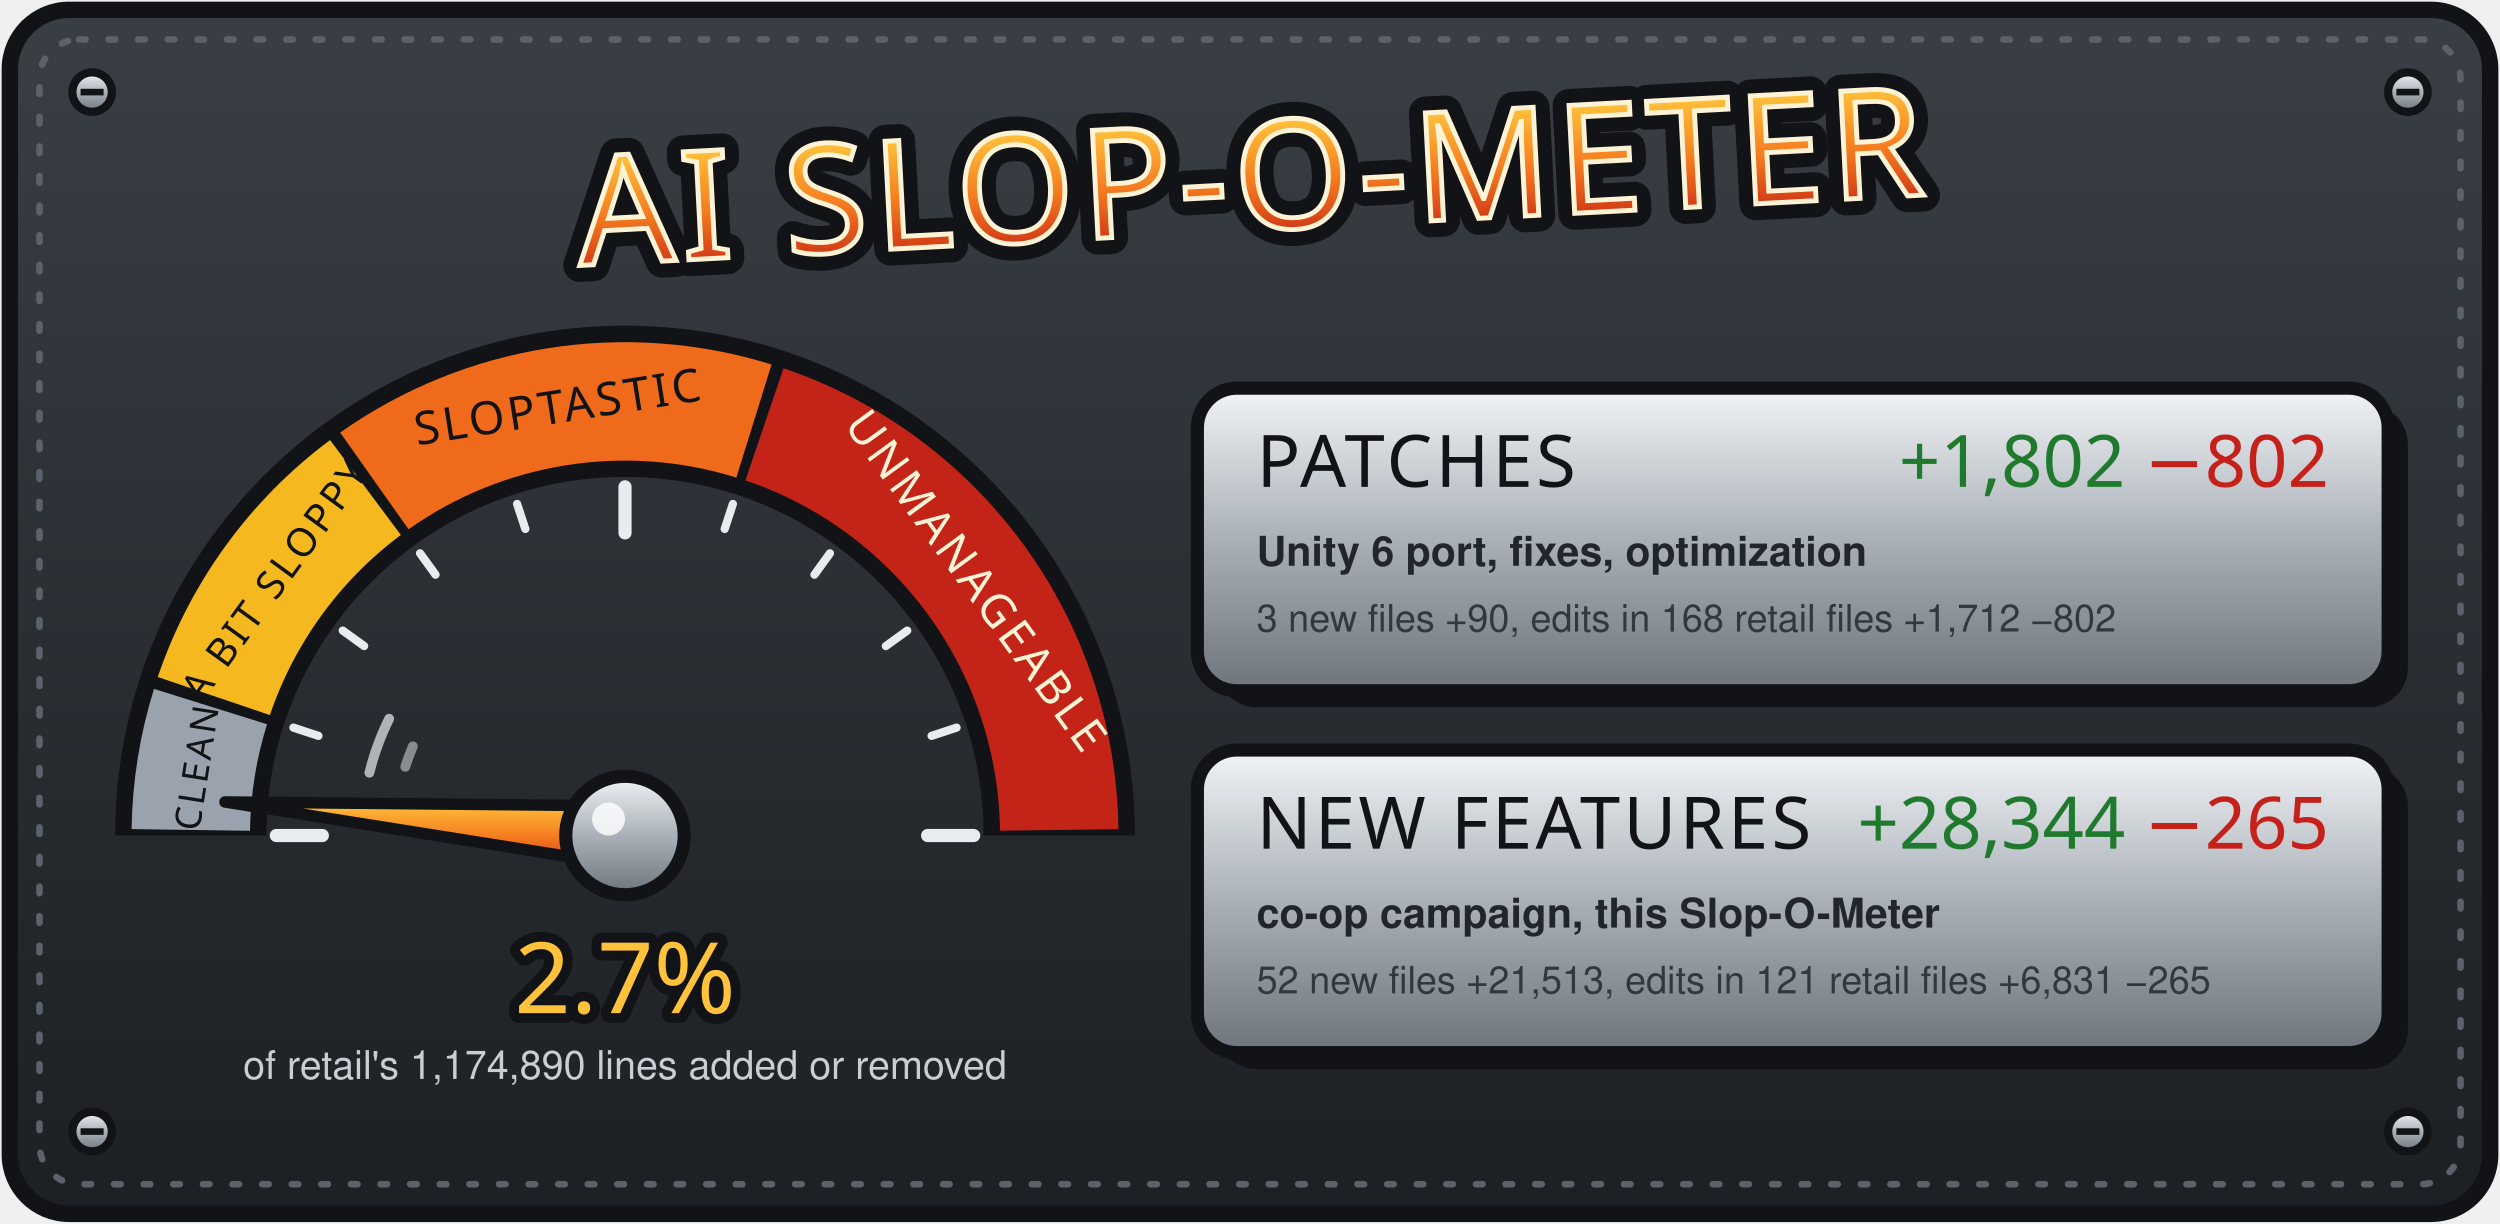
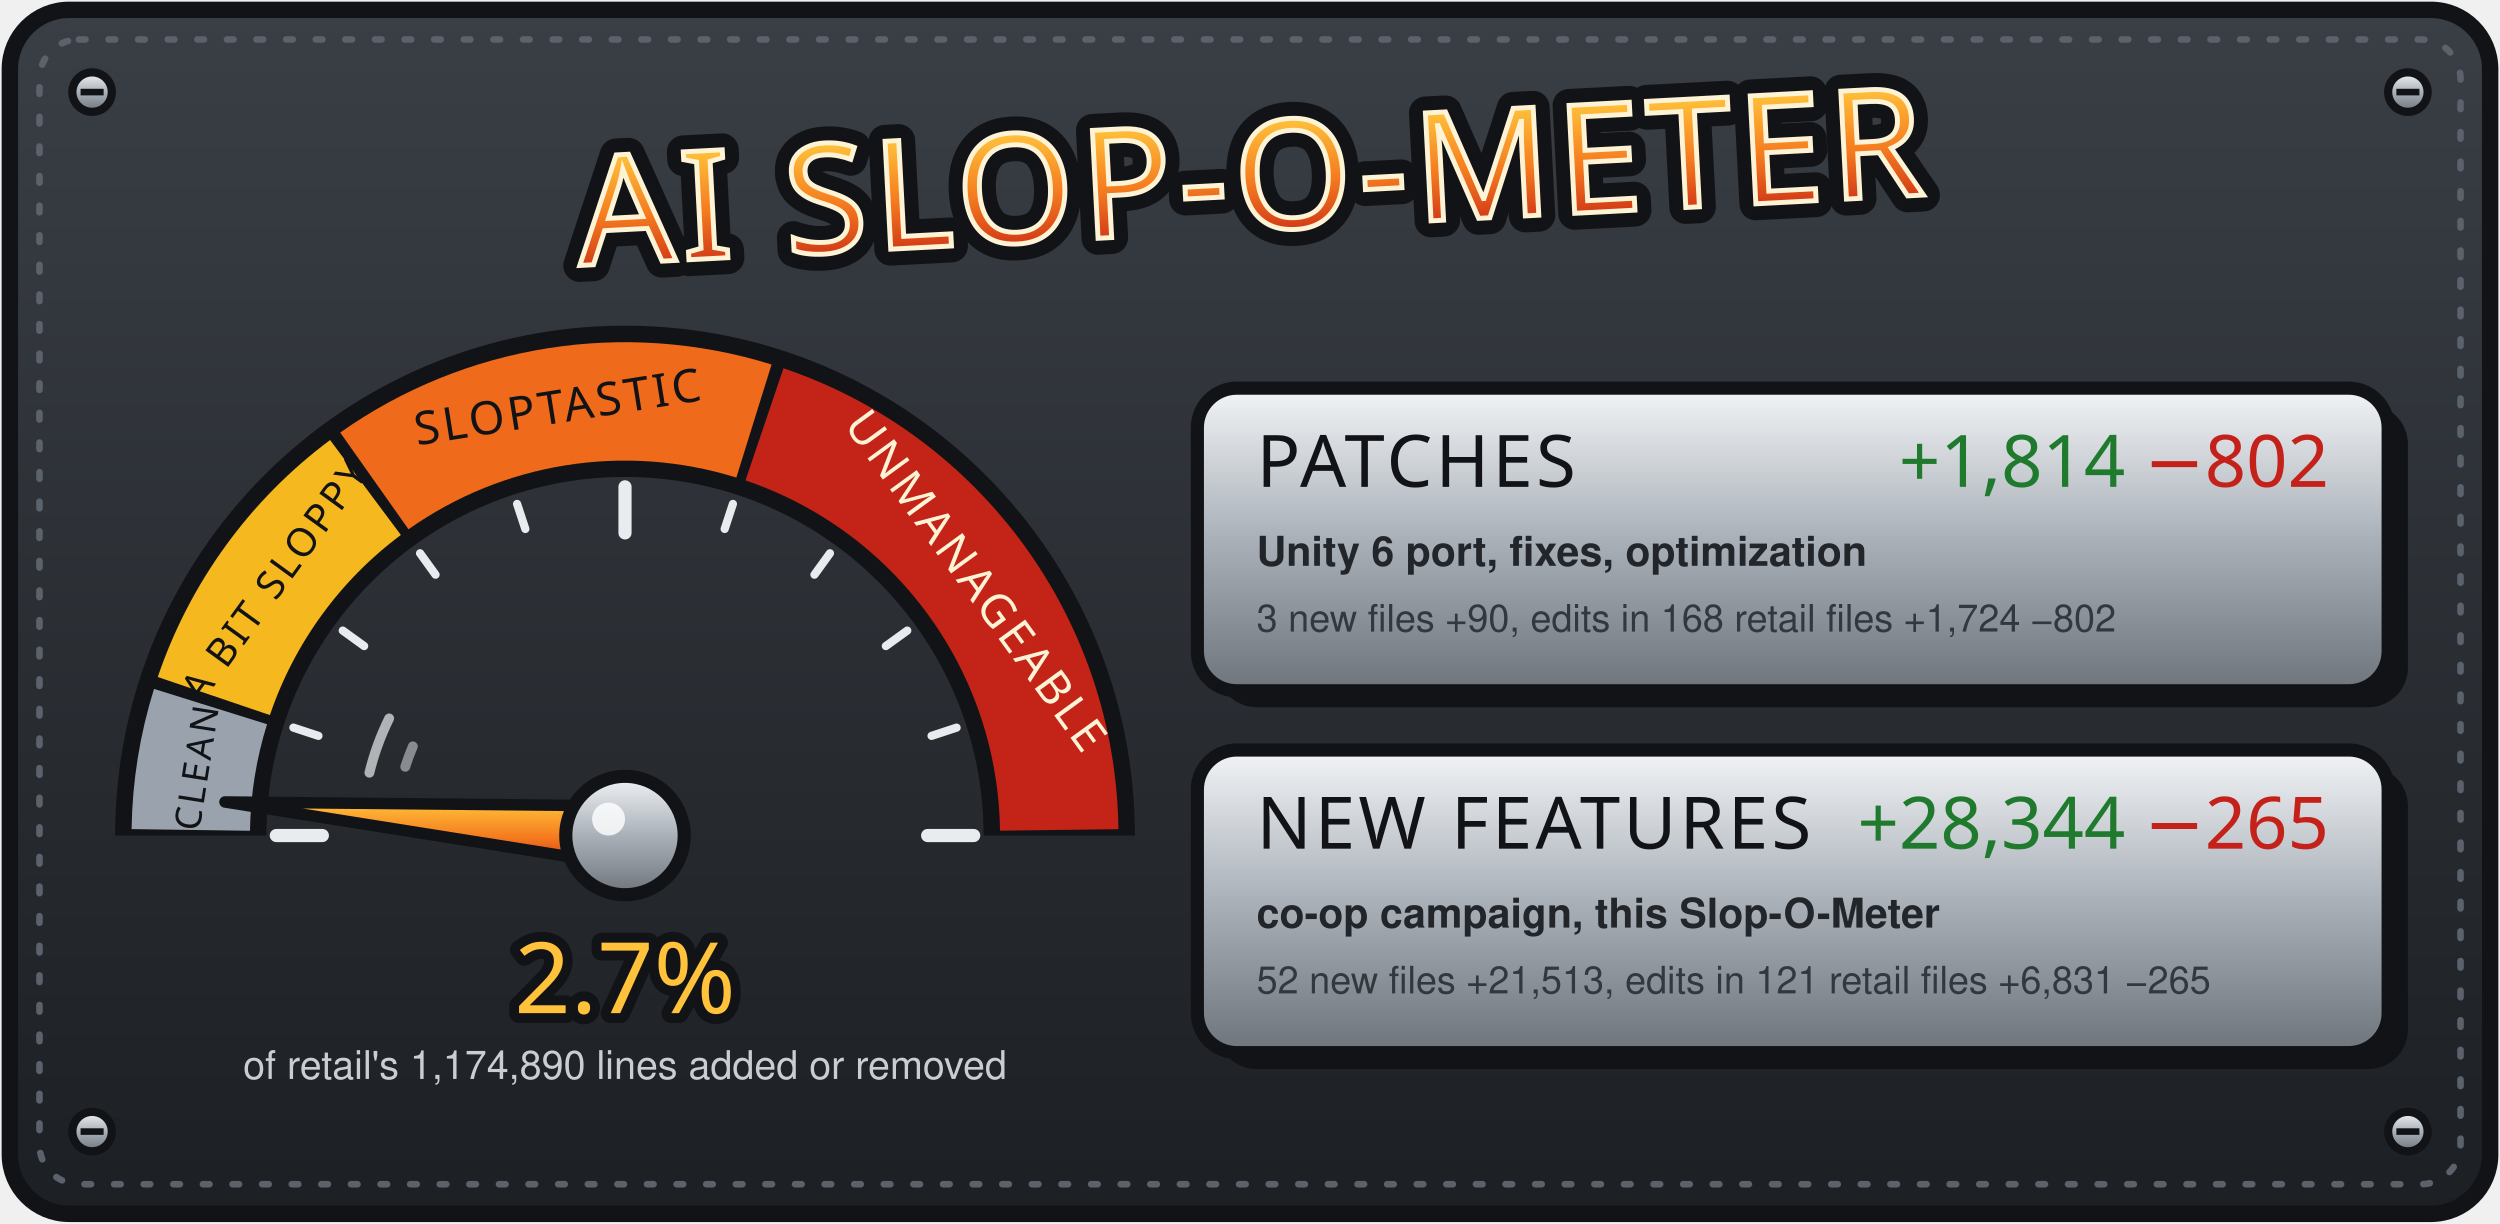
<svg xmlns="http://www.w3.org/2000/svg" viewBox="0 0 760 372" width="760" height="372" role="img" aria-labelledby="t d">
  <defs>
    <linearGradient id="steel" x1="0" y1="0" x2="0" y2="1">
      <stop offset="0" stop-color="#3a3f46" />
      <stop offset="1" stop-color="#1c1f23" />
    </linearGradient>
    <linearGradient id="chrome" x1="0" y1="0" x2="0" y2="1">
      <stop offset="0" stop-color="#f2f4f6" />
      <stop offset=".5" stop-color="#a9b0b8" />
      <stop offset="1" stop-color="#6d747c" />
    </linearGradient>
    <linearGradient id="fire" x1="0" y1="0" x2="0" y2="1">
      <stop offset="0" stop-color="#ffc23a" />
      <stop offset=".55" stop-color="#f57c1f" />
      <stop offset="1" stop-color="#d23a16" />
    </linearGradient>
  </defs>
  <rect x="3" y="3" width="754" height="366" rx="18" fill="url(#steel)" stroke="#111316" stroke-width="5" />
  <rect x="12" y="12" width="736" height="348" rx="12" fill="none" stroke="#5b626b" stroke-width="2" stroke-dasharray="2 7" stroke-linecap="round" />
  <circle cx="28" cy="28" r="6" fill="url(#chrome)" stroke="#111316" stroke-width="2.5" />
  <path d="M24.5 28h7" stroke="#111316" stroke-width="2" />
  <circle cx="732" cy="28" r="6" fill="url(#chrome)" stroke="#111316" stroke-width="2.5" />
  <path d="M728.5 28h7" stroke="#111316" stroke-width="2" />
  <circle cx="28" cy="344" r="6" fill="url(#chrome)" stroke="#111316" stroke-width="2.5" />
  <path d="M24.5 344h7" stroke="#111316" stroke-width="2" />
  <circle cx="732" cy="344" r="6" fill="url(#chrome)" stroke="#111316" stroke-width="2.5" />
  <path d="M728.5 344h7" stroke="#111316" stroke-width="2" />
  <g transform="rotate(-3 380 54)" font-family="Impact, 'Arial Black', 'Segoe UI', sans-serif">
    <text x="380" y="70" font-size="46" text-anchor="middle" fill="#111316" stroke="#111316" stroke-width="10" stroke-linejoin="round" letter-spacing="2">AI SLOP-O-METER</text>
    <text x="380" y="70" font-size="46" text-anchor="middle" fill="url(#fire)" stroke="#fff3d6" stroke-width="1.5" letter-spacing="2">AI SLOP-O-METER</text>
  </g>
  <path d="M58.0 254.0 A132 132 0 0 1 322.0 254.0" fill="none" stroke="#111316" stroke-width="46" />
  <path d="M58.0 252.3 A132 132 0 0 1 64.0 214.8" fill="none" stroke="#9aa3ad" stroke-width="36" />
  <path d="M65.0 211.6 A132 132 0 0 1 111.1 148.2" fill="none" stroke="#f6b81f" stroke-width="36" />
  <path d="M113.8 146.2 A132 132 0 0 1 229.2 128.0" fill="none" stroke="#ef6a1a" stroke-width="36" />
  <path d="M232.4 129.0 A132 132 0 0 1 322.0 252.3" fill="none" stroke="#c42417" stroke-width="36" />
  <path d="M84.0 254.0L98.0 254.0" stroke="#e9ecef" stroke-width="4" stroke-linecap="round" />
  <path d="M89.2 221.2L96.8 223.7" stroke="#e9ecef" stroke-width="2.5" stroke-linecap="round" />
  <path d="M104.2 191.7L110.7 196.4" stroke="#e9ecef" stroke-width="2.5" stroke-linecap="round" />
  <path d="M127.7 168.2L132.4 174.7" stroke="#e9ecef" stroke-width="2.5" stroke-linecap="round" />
  <path d="M157.2 153.2L159.7 160.8" stroke="#e9ecef" stroke-width="2.5" stroke-linecap="round" />
  <path d="M190.0 148.0L190.0 162.0" stroke="#e9ecef" stroke-width="4" stroke-linecap="round" />
  <path d="M222.8 153.2L220.3 160.8" stroke="#e9ecef" stroke-width="2.5" stroke-linecap="round" />
  <path d="M252.3 168.2L247.6 174.7" stroke="#e9ecef" stroke-width="2.5" stroke-linecap="round" />
  <path d="M275.8 191.7L269.3 196.4" stroke="#e9ecef" stroke-width="2.5" stroke-linecap="round" />
  <path d="M290.8 221.2L283.2 223.7" stroke="#e9ecef" stroke-width="2.5" stroke-linecap="round" />
  <path d="M296.0 254.0L282.0 254.0" stroke="#e9ecef" stroke-width="4" stroke-linecap="round" />
  <text x="59.6" y="233.4" transform="rotate(-81.0 59.6 233.4)" dy="4.0" font-size="11" text-anchor="middle" fill="#111316" font-family="Impact, 'Arial Black', 'Segoe UI', sans-serif" letter-spacing="1">CLEAN</text>
  <text x="83.2" y="176.4" transform="rotate(-54.0 83.2 176.4)" dy="4.3" font-size="12" text-anchor="middle" fill="#111316" font-family="Impact, 'Arial Black', 'Segoe UI', sans-serif" letter-spacing="1">A BIT SLOPPY</text>
  <text x="169.4" y="123.6" transform="rotate(-9.0 169.4 123.6)" dy="5.0" font-size="14" text-anchor="middle" fill="#111316" font-family="Impact, 'Arial Black', 'Segoe UI', sans-serif" letter-spacing="1">SLOPTASTIC</text>
  <text x="296.8" y="176.4" transform="rotate(54.0 296.8 176.4)" dy="5.0" font-size="14" text-anchor="middle" fill="#fff3d6" font-family="Impact, 'Arial Black', 'Segoe UI', sans-serif" letter-spacing="1">UNMANAGEABLE</text>
-   <path d="M112.3 234.9 A80 80 0 0 1 118.3 218.5" fill="none" stroke="#e9ecef" stroke-width="3" stroke-linecap="round" opacity=".7" />
+   <path d="M112.3 234.9 A80 80 0 0 1 118.3 218.4" fill="none" stroke="#e9ecef" stroke-width="3" stroke-linecap="round" opacity=".7" />
  <path d="M123.2 233.1 A70 70 0 0 1 125.5 226.9" fill="none" stroke="#e9ecef" stroke-width="3" stroke-linecap="round" opacity=".5" />
  <path d="M190.8 245.0L68.4 243.8L189.2 263.0Z" fill="url(#fire)" stroke="#111316" stroke-width="3.5" stroke-linejoin="round" />
  <circle cx="190" cy="254" r="18" fill="url(#chrome)" stroke="#111316" stroke-width="4" />
  <circle cx="185" cy="249" r="5" fill="#ffffff" opacity=".8" />
  <text x="190" y="308" font-size="30" text-anchor="middle" fill="#ffc23a" stroke="#111316" stroke-width="6" paint-order="stroke" stroke-linejoin="round" font-family="Impact, 'Arial Black', 'Segoe UI', sans-serif">2.7%</text>
  <text x="190" y="328" font-size="12" text-anchor="middle" fill="#c9ced4" font-family="Segoe UI, Helvetica, Arial, sans-serif">of retail's 1,174,890 lines added or removed</text>
  <rect x="370" y="123" width="362" height="92" rx="12" fill="#111316" />
  <rect x="364" y="118" width="362" height="92" rx="12" fill="url(#chrome)" stroke="#111316" stroke-width="4" />
  <text x="382" y="148" font-size="22" fill="#111316" font-family="Impact, 'Arial Black', 'Segoe UI', sans-serif" letter-spacing="1">PATCHES</text>
-   <text x="708" y="148" font-size="22" text-anchor="end" fill="#1f7a2e" font-family="Impact, 'Arial Black', 'Segoe UI', sans-serif">+1,802  <tspan fill="#c4211a">−802</tspan>
+   <text x="708" y="148" font-size="22" text-anchor="end" fill="#1f7a2e" font-family="Impact, 'Arial Black', 'Segoe UI', sans-serif">+1,814  <tspan fill="#c4211a">−802</tspan>
  </text>
  <text x="382" y="172" font-size="12.5" font-weight="600" fill="#22262b" font-family="Segoe UI, Helvetica, Arial, sans-serif">Unity 6 port, fixes, optimization</text>
-   <text x="382" y="192" font-size="11.5" fill="#33383e" font-family="Segoe UI, Helvetica, Arial, sans-serif">3 new files +90, edits in 168 retail files +1,712 −802</text>
+   <text x="382" y="192" font-size="11.5" fill="#33383e" font-family="Segoe UI, Helvetica, Arial, sans-serif">3 new files +90, edits in 168 retail files +1,724 −802</text>
  <rect x="370" y="233" width="362" height="92" rx="12" fill="#111316" />
  <rect x="364" y="228" width="362" height="92" rx="12" fill="url(#chrome)" stroke="#111316" stroke-width="4" />
  <text x="382" y="258" font-size="22" fill="#111316" font-family="Impact, 'Arial Black', 'Segoe UI', sans-serif" letter-spacing="1">NEW FEATURES</text>
  <text x="708" y="258" font-size="22" text-anchor="end" fill="#1f7a2e" font-family="Impact, 'Arial Black', 'Segoe UI', sans-serif">+28,344  <tspan fill="#c4211a">−265</tspan>
  </text>
  <text x="382" y="282" font-size="12.5" font-weight="600" fill="#22262b" font-family="Segoe UI, Helvetica, Arial, sans-serif">co-op campaign, this Slop-O-Meter</text>
  <text x="382" y="302" font-size="11.5" fill="#33383e" font-family="Segoe UI, Helvetica, Arial, sans-serif">52 new files +21,513, edits in 121 retail files +6,831 −265</text>
</svg>
